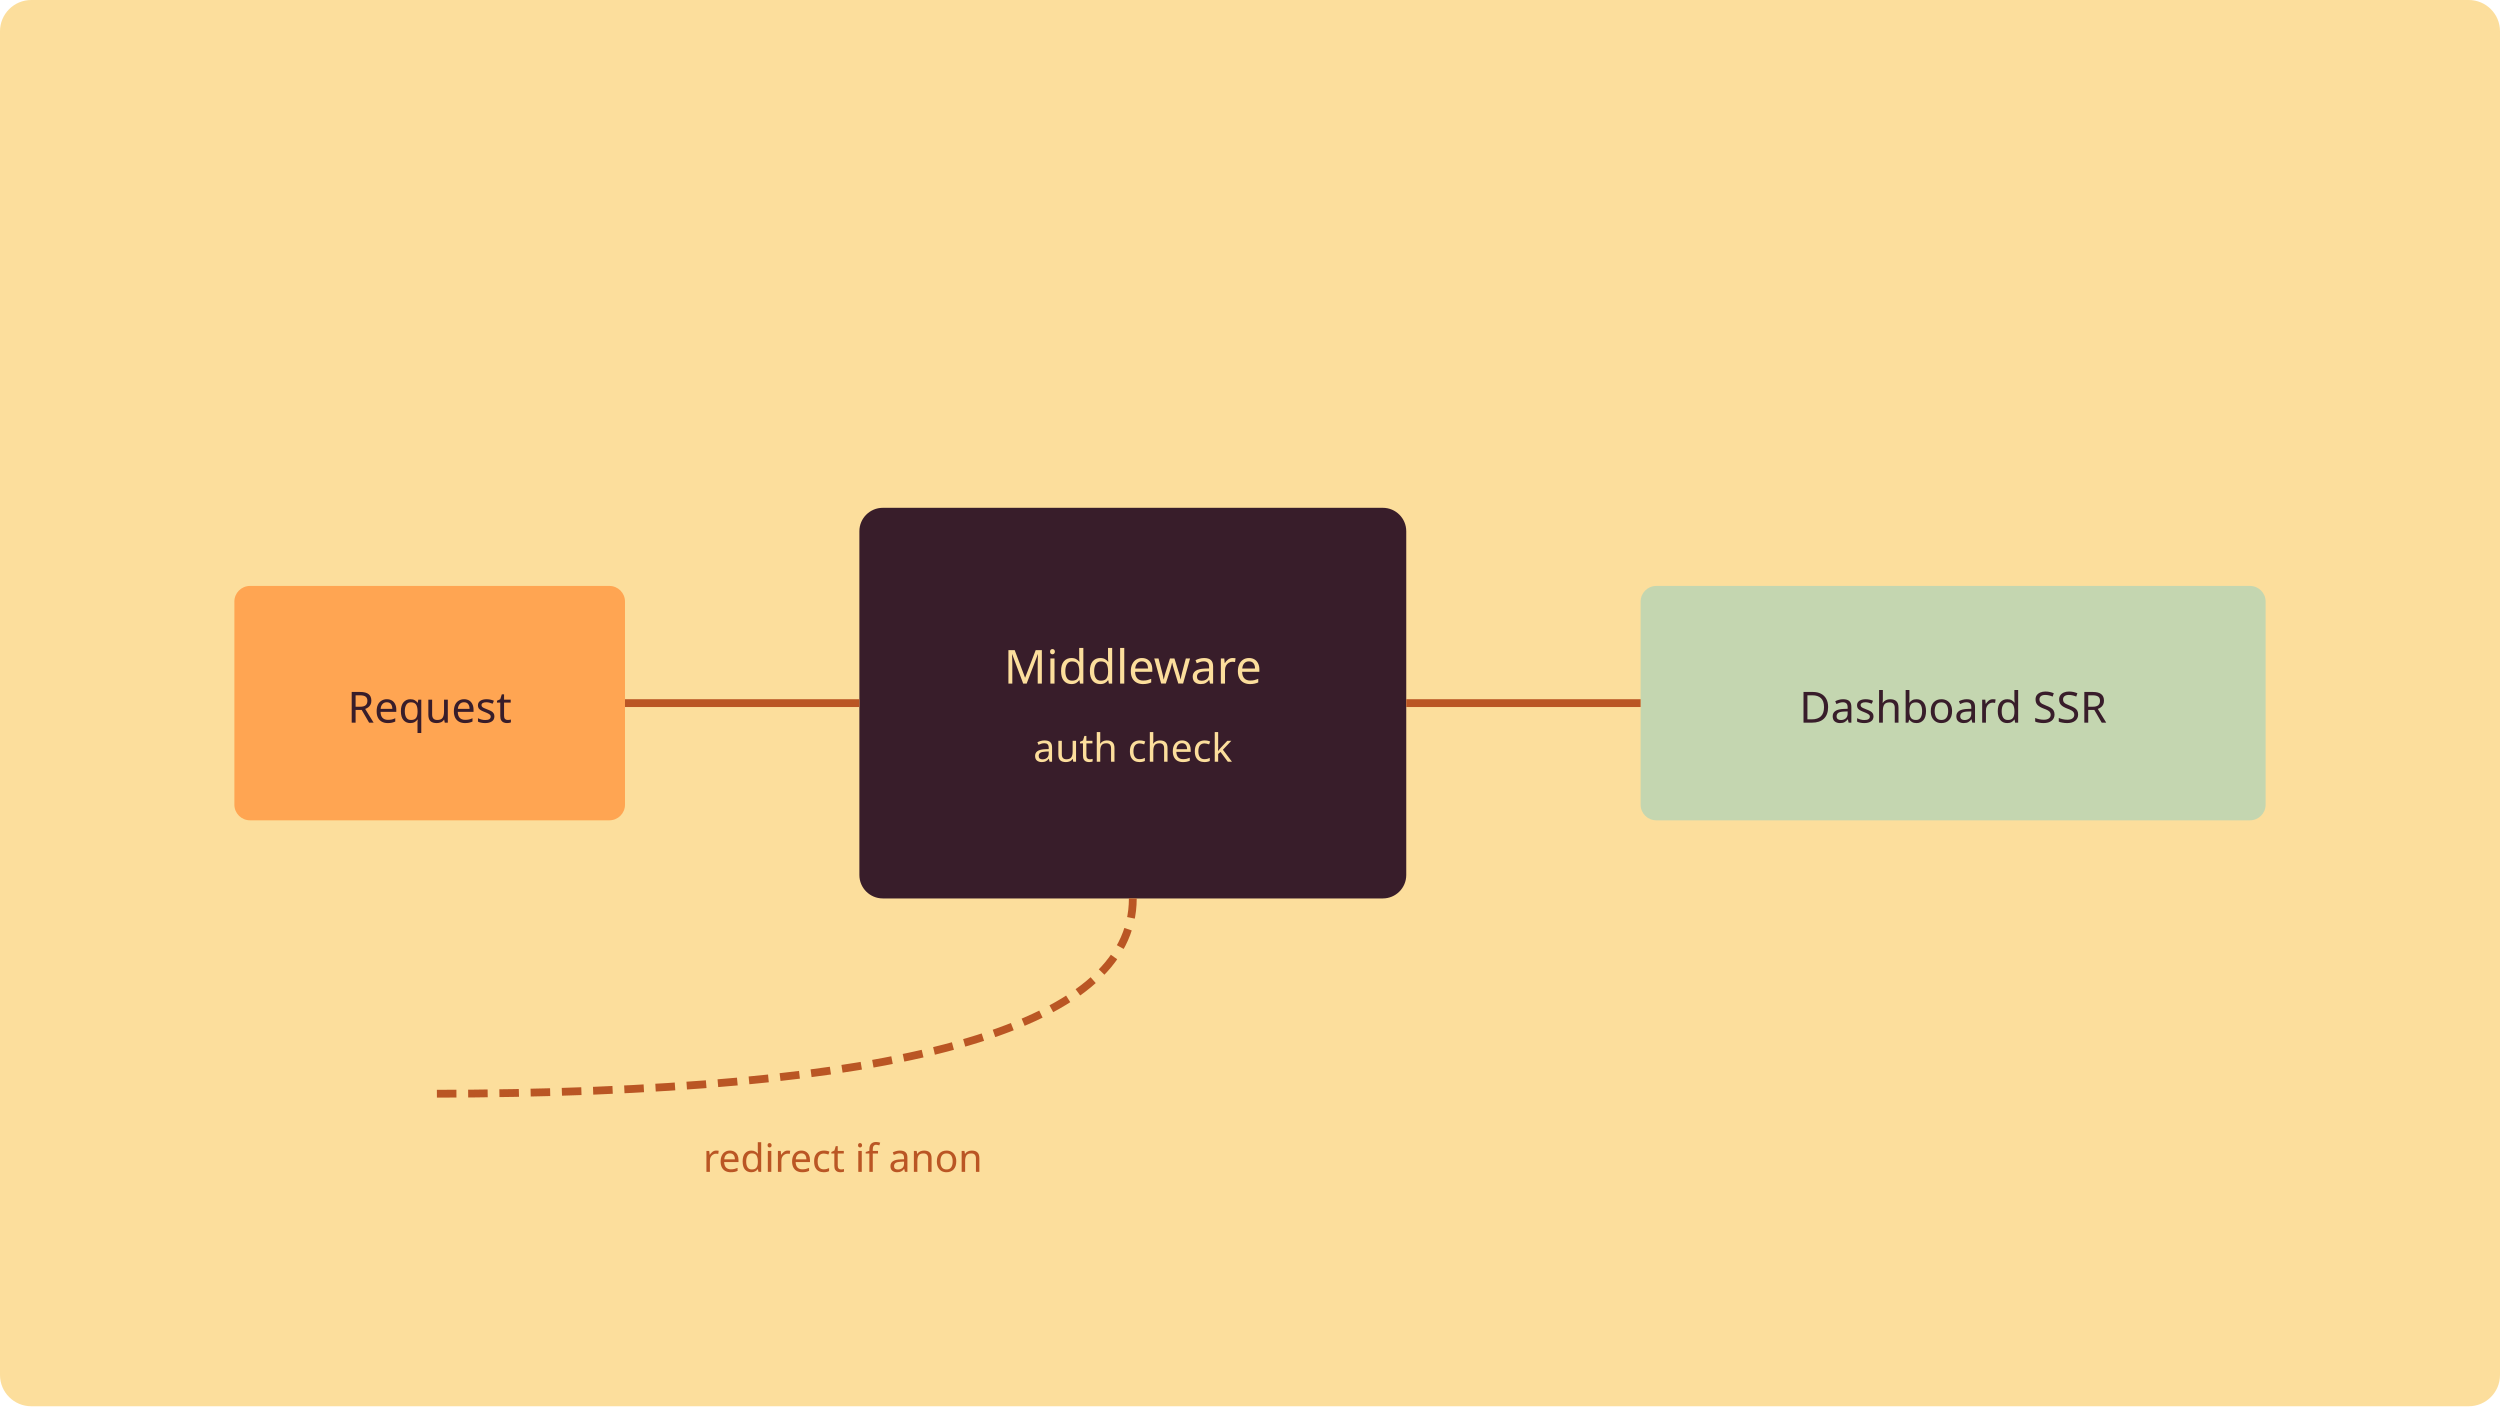
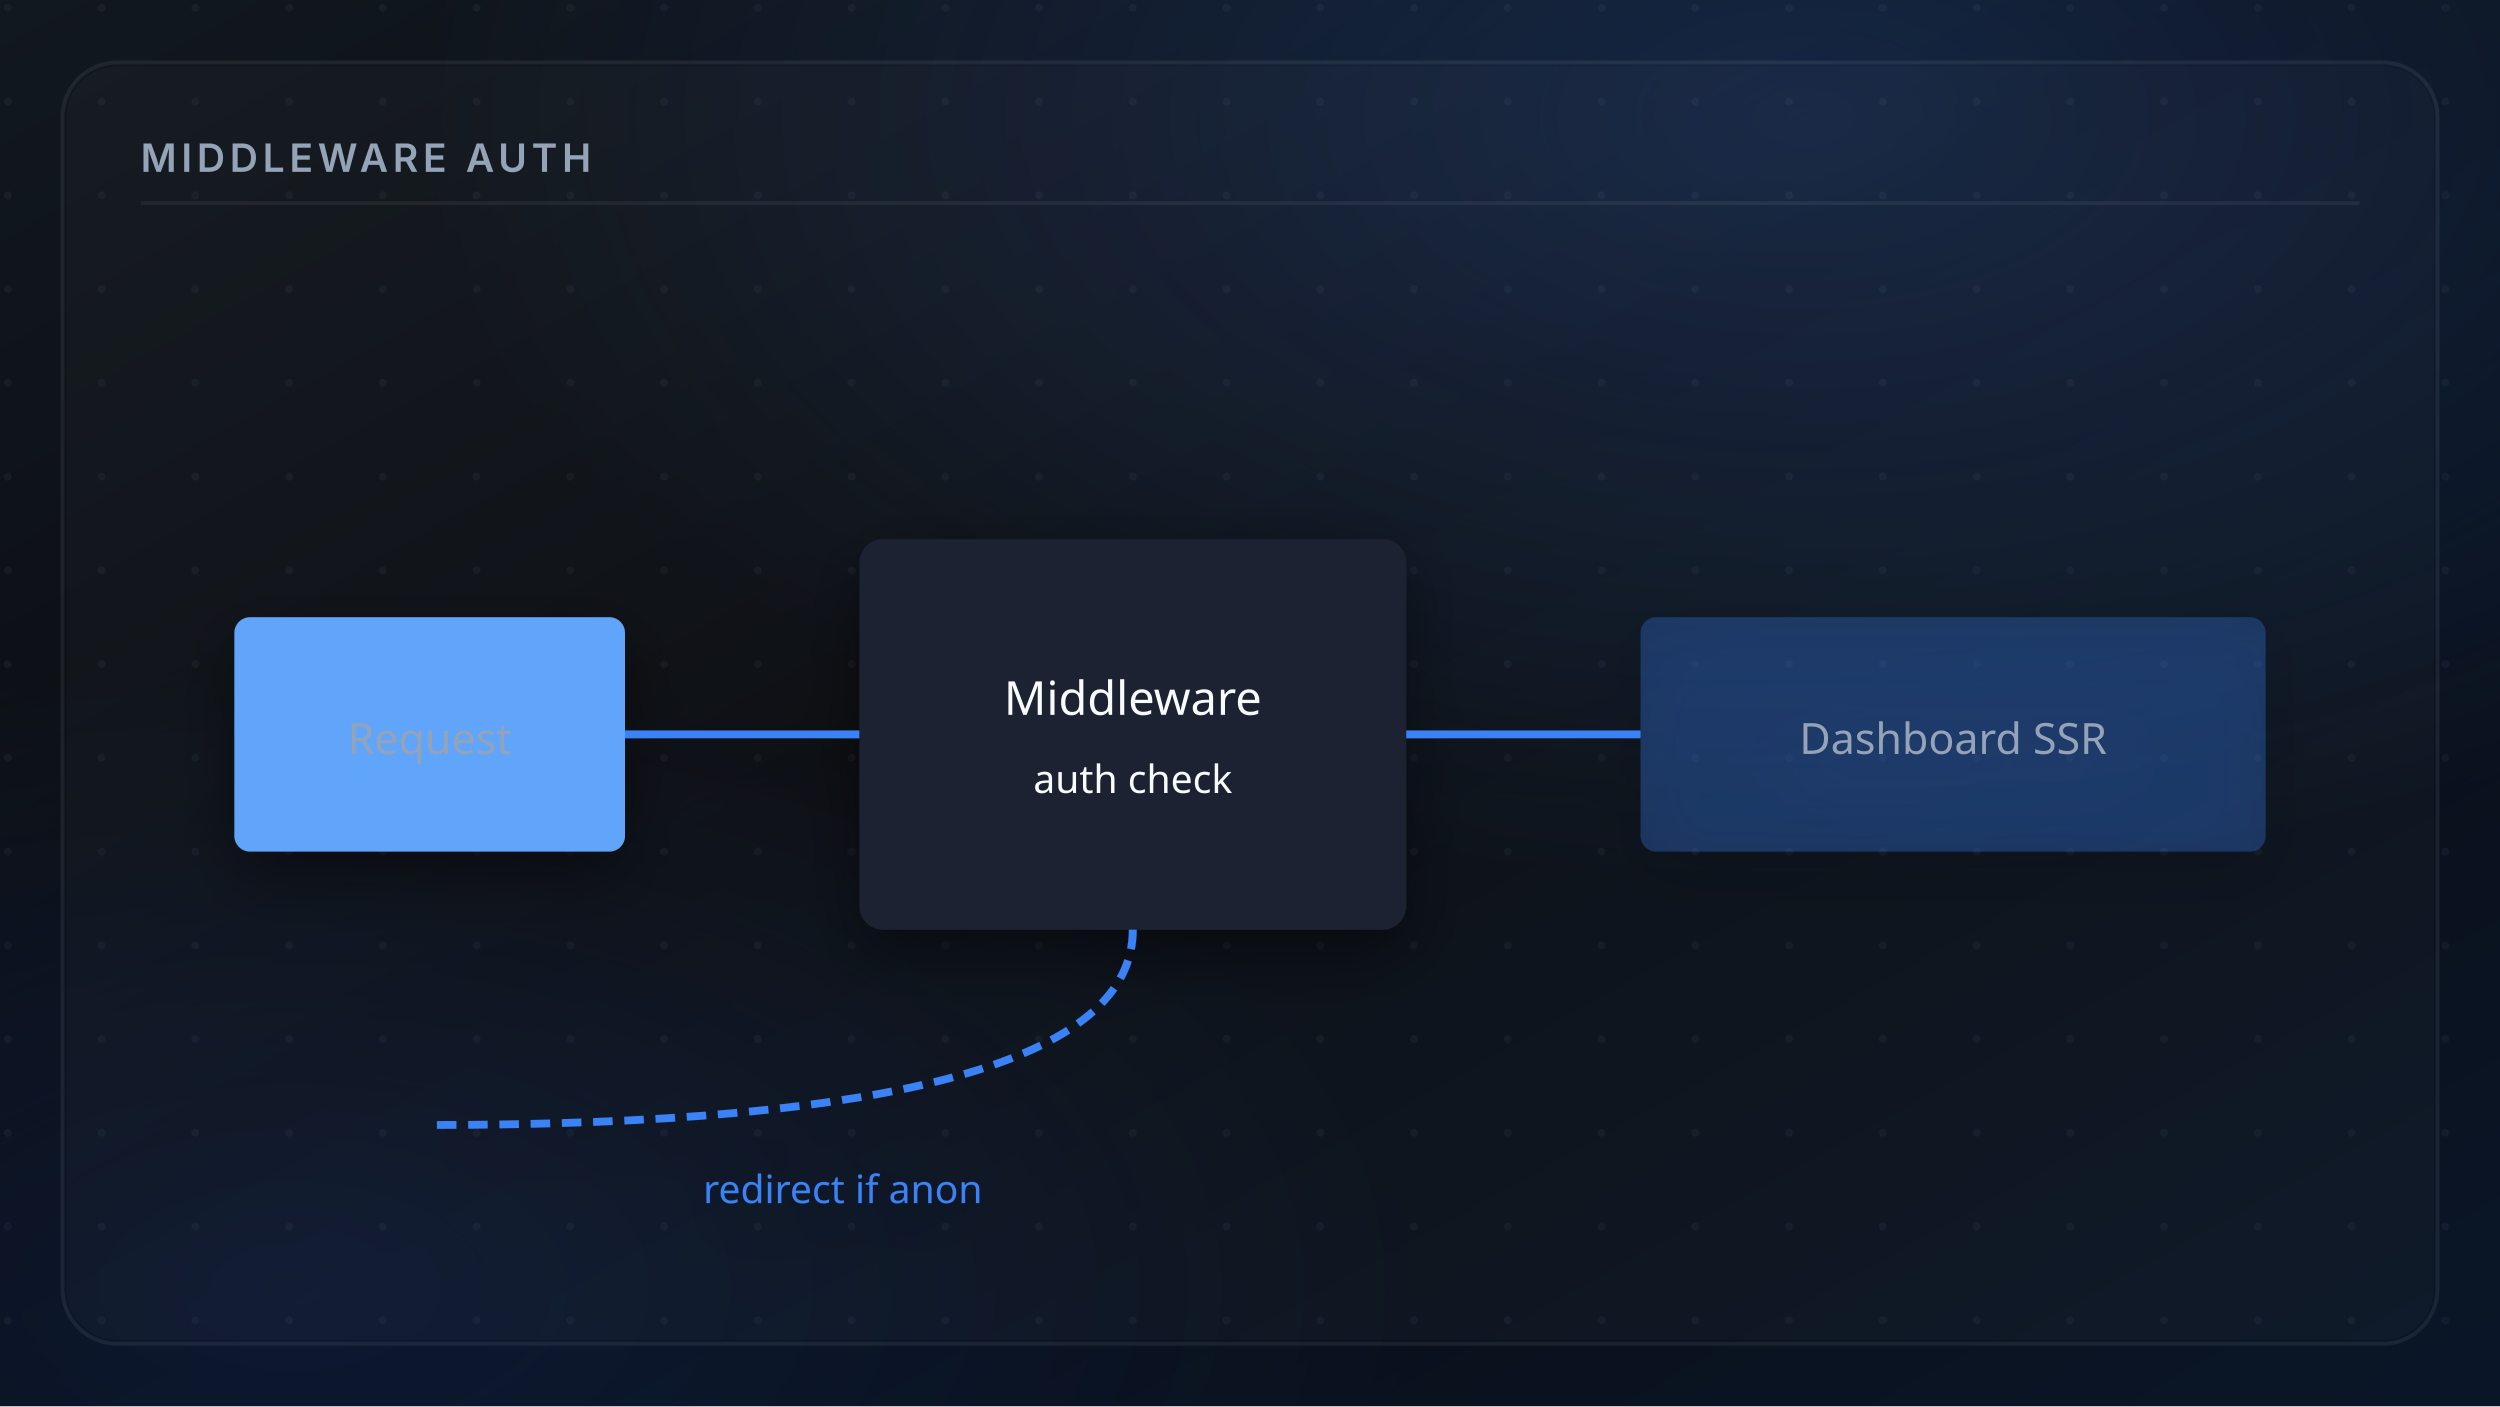
<svg xmlns="http://www.w3.org/2000/svg" viewBox="0 0 640 360" role="img" aria-labelledby="title-middleware-auth-patterns desc-middleware-auth-patterns">
-   <rect width="640" height="360" fill="#fcde9c" rx="8" />
-   <rect x="60" y="150" width="100" height="60" rx="4" fill="#ffa552" />
-   <text x="110" y="185" text-anchor="middle" fill="#381d2a" font-size="11" font-family="system-ui">Request</text>
-   <rect x="220" y="130" width="140" height="100" rx="6" fill="#381d2a" />
-   <text x="290" y="175" text-anchor="middle" fill="#fcde9c" font-size="12" font-family="system-ui">Middleware</text>
-   <text x="290" y="195" text-anchor="middle" fill="#fcde9c" font-size="10" font-family="system-ui">auth check</text>
-   <rect x="420" y="150" width="160" height="60" rx="4" fill="#c4d6b0" />
-   <text x="500" y="185" text-anchor="middle" fill="#381d2a" font-size="11" font-family="system-ui">Dashboard SSR</text>
-   <line x1="160" y1="180" x2="220" y2="180" stroke="#ba5624" stroke-width="2" />
-   <line x1="360" y1="180" x2="420" y2="180" stroke="#ba5624" stroke-width="2" />
-   <path d="M290 230 Q290 280 110 280" stroke="#ba5624" stroke-width="2" fill="none" stroke-dasharray="5 3" />
-   <text x="180" y="300" fill="#ba5624" font-size="10" font-family="system-ui">redirect if anon</text>
+   <defs>
+     <linearGradient id="bg-middlewarexauthxpatterns" x1="0%" y1="0%" x2="100%" y2="100%">
+       <stop offset="0%" stop-color="#121820" />
+       <stop offset="45%" stop-color="#090b0f" />
+       <stop offset="100%" stop-color="#0a1628" />
+     </linearGradient>
+     <radialGradient id="glow-middlewarexauthxpatterns" cx="72%" cy="8%" r="55%">
+       <stop offset="0%" stop-color="rgba(59,130,246,0.22)" />
+       <stop offset="100%" stop-color="rgba(59,130,246,0)" />
+     </radialGradient>
+     <radialGradient id="glow2-middlewarexauthxpatterns" cx="12%" cy="92%" r="45%">
+       <stop offset="0%" stop-color="rgba(37,99,235,0.14)" />
+       <stop offset="100%" stop-color="rgba(37,99,235,0)" />
+     </radialGradient>
+     <pattern id="dots-middlewarexauthxpatterns" width="24" height="24" patternUnits="userSpaceOnUse">
+       <circle cx="2" cy="2" r="1" fill="rgba(148,163,184,0.12)" />
+     </pattern>
+     <filter id="soft-middlewarexauthxpatterns" x="-25%" y="-25%" width="150%" height="150%">
+       <feDropShadow dx="0" dy="6" stdDeviation="8" flood-color="#000000" flood-opacity="0.45" />
+     </filter>
+   </defs>
+   <rect width="640" height="360" fill="url(#bg-middlewarexauthxpatterns)" />
+   <rect width="640" height="360" fill="url(#glow-middlewarexauthxpatterns)" />
+   <rect width="640" height="360" fill="url(#glow2-middlewarexauthxpatterns)" />
+   <rect width="640" height="360" fill="url(#dots-middlewarexauthxpatterns)" opacity="0.55" />
+   <rect x="16" y="16" width="608" height="328" rx="14" fill="none" stroke="rgba(255,255,255,0.07)" />
+   <rect x="17" y="17" width="606" height="326" rx="13" fill="rgba(255,255,255,0.02)" />
+   <text x="36" y="44" fill="#94a3b8" font-family="Inter,system-ui,sans-serif" font-size="10" font-weight="600" letter-spacing="0.12em">MIDDLEWARE AUTH</text>
+   <line x1="36" y1="52" x2="604" y2="52" stroke="rgba(255,255,255,0.06)" />
+   <g filter="url(#soft-middlewarexauthxpatterns)" transform="translate(0, 8)">
+     <rect x="60" y="150" width="100" height="60" rx="4" fill="#60a5fa" />
+     <text x="110" y="185" text-anchor="middle" fill="#94a3b8" font-size="11" font-family="system-ui">Request</text>
+     <rect x="220" y="130" width="140" height="100" rx="6" fill="#1a2230" />
+     <text x="290" y="175" text-anchor="middle" fill="#f8fafc" font-size="12" font-family="system-ui">Middleware</text>
+     <text x="290" y="195" text-anchor="middle" fill="#f8fafc" font-size="10" font-family="system-ui">auth check</text>
+     <rect x="420" y="150" width="160" height="60" rx="4" fill="rgba(59,130,246,0.28)" />
+     <text x="500" y="185" text-anchor="middle" fill="#94a3b8" font-size="11" font-family="system-ui">Dashboard SSR</text>
+     <line x1="160" y1="180" x2="220" y2="180" stroke="#3b82f6" stroke-width="2" />
+     <line x1="360" y1="180" x2="420" y2="180" stroke="#3b82f6" stroke-width="2" />
+     <path d="M290 230 Q290 280 110 280" stroke="#3b82f6" stroke-width="2" fill="none" stroke-dasharray="5 3" />
+     <text x="180" y="300" fill="#3b82f6" font-size="10" font-family="system-ui">redirect if anon</text>
+   </g>
</svg>
